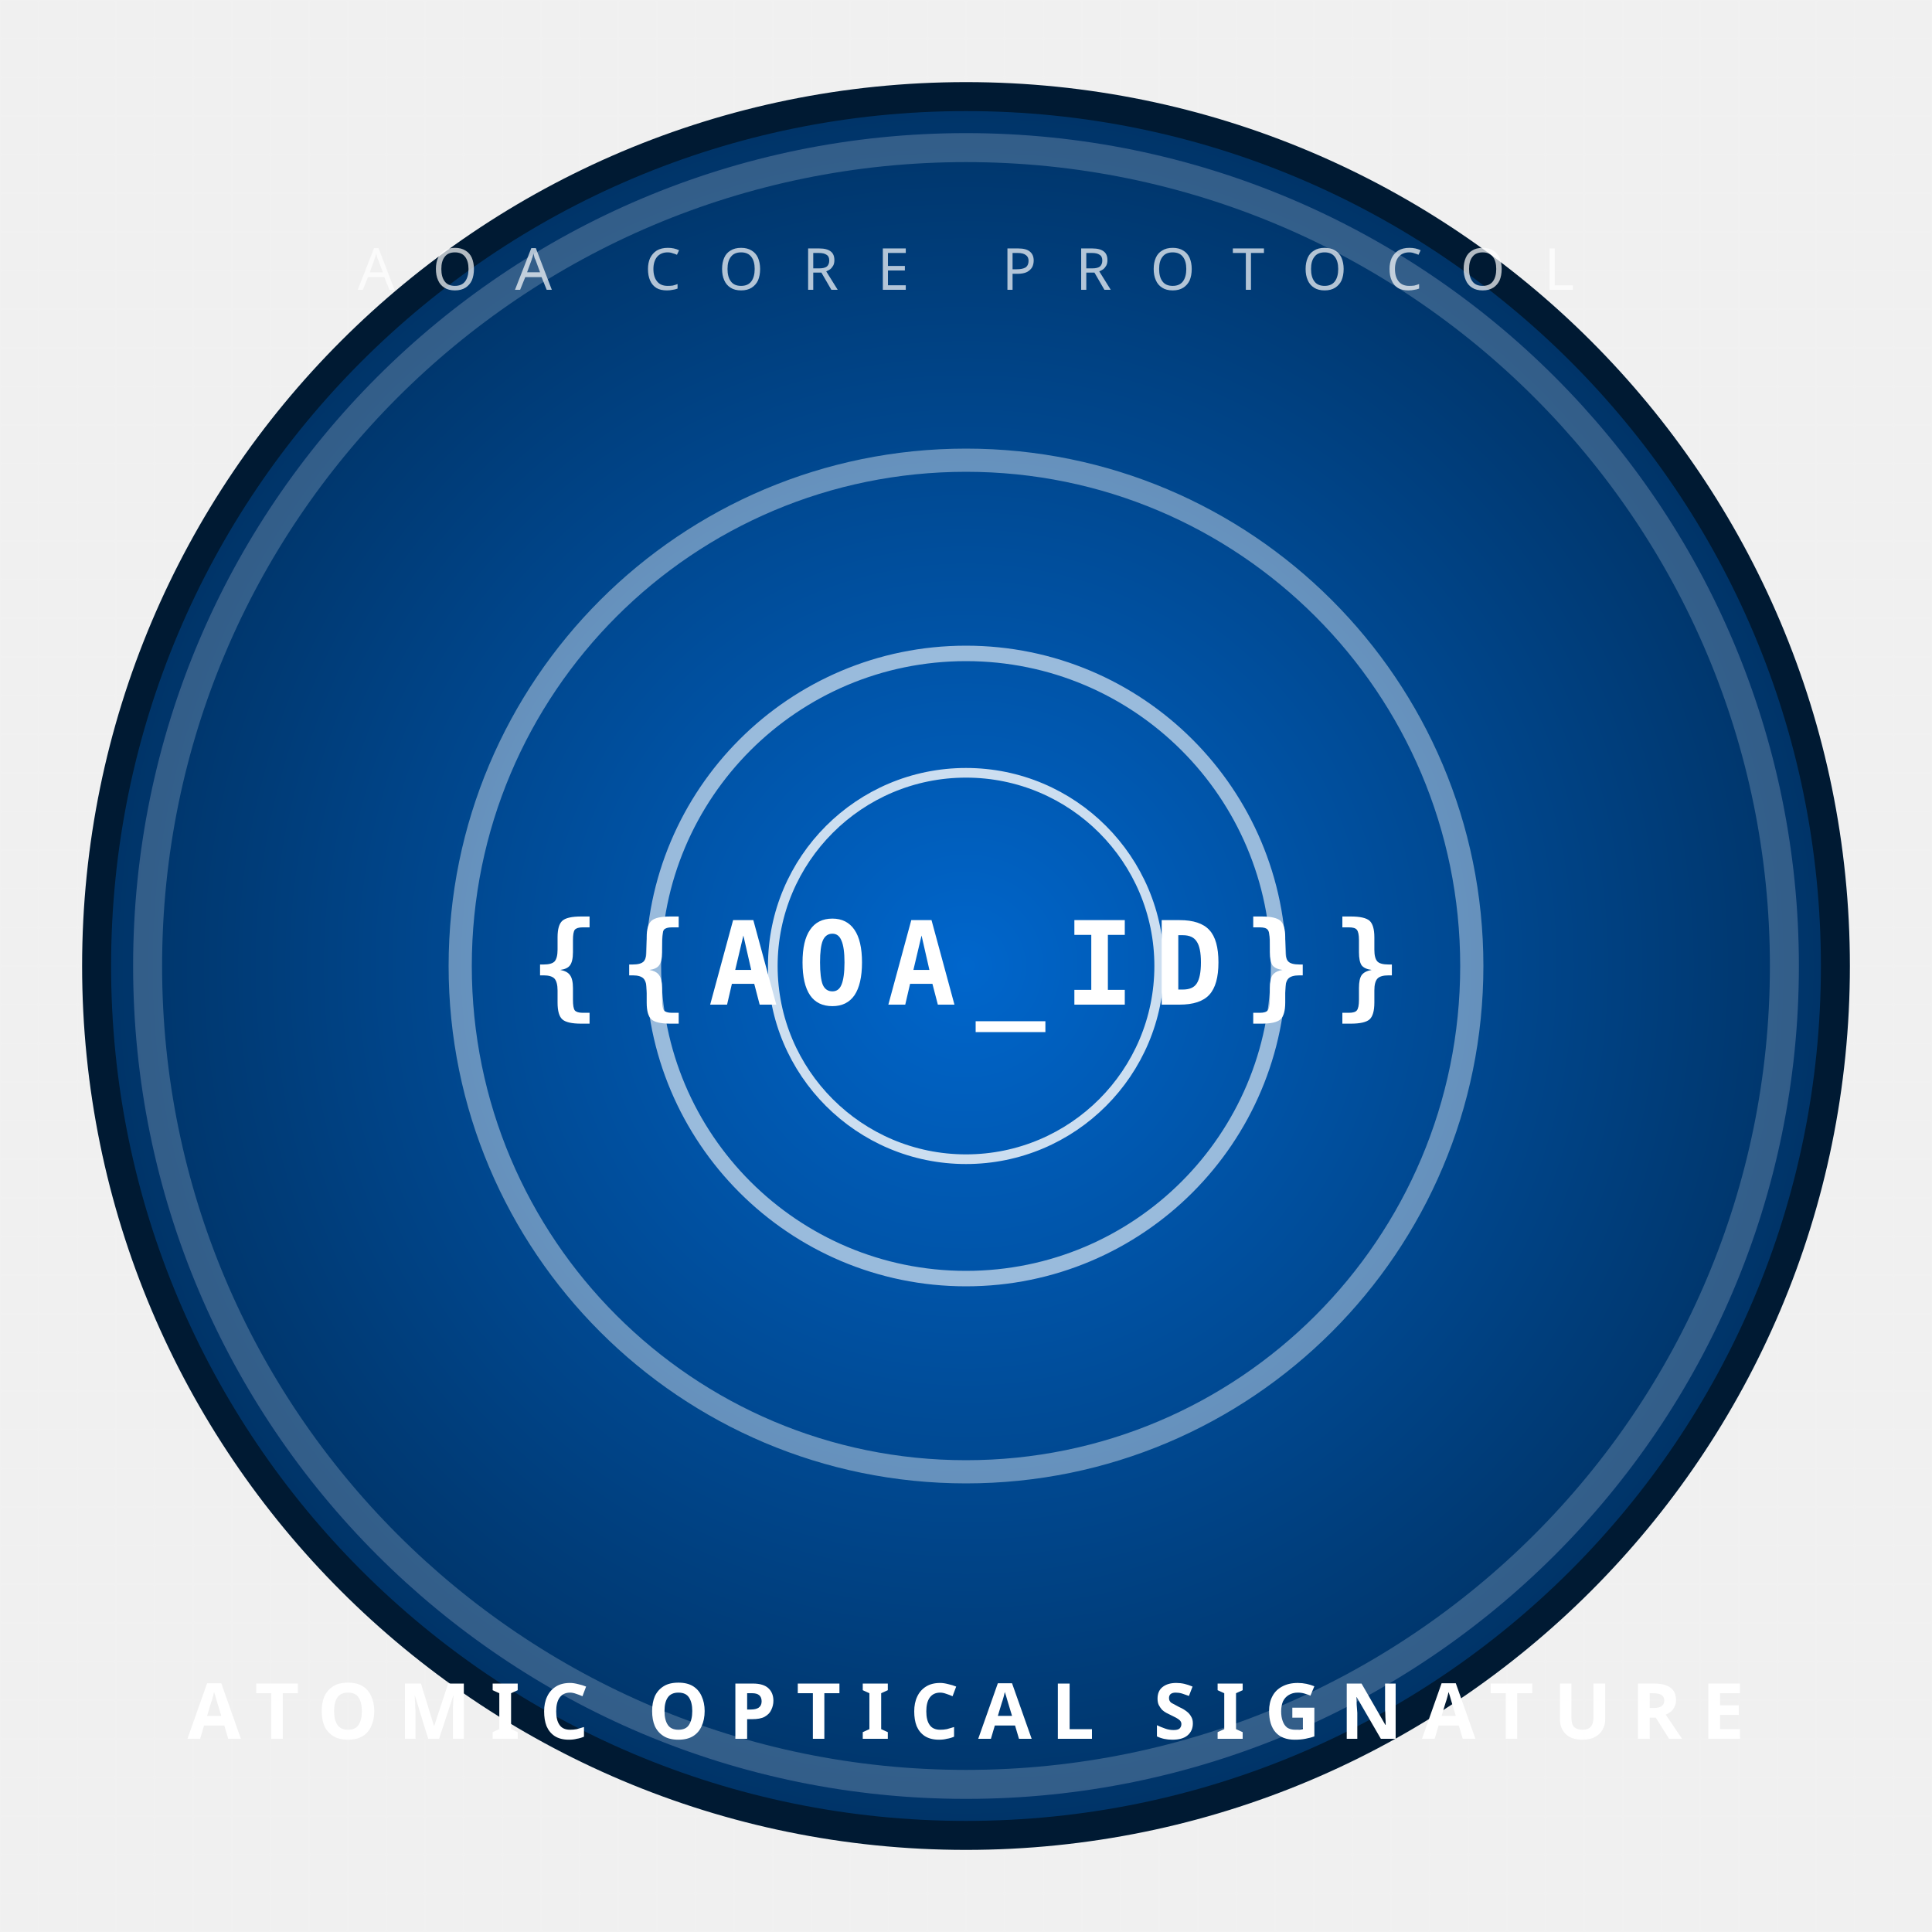
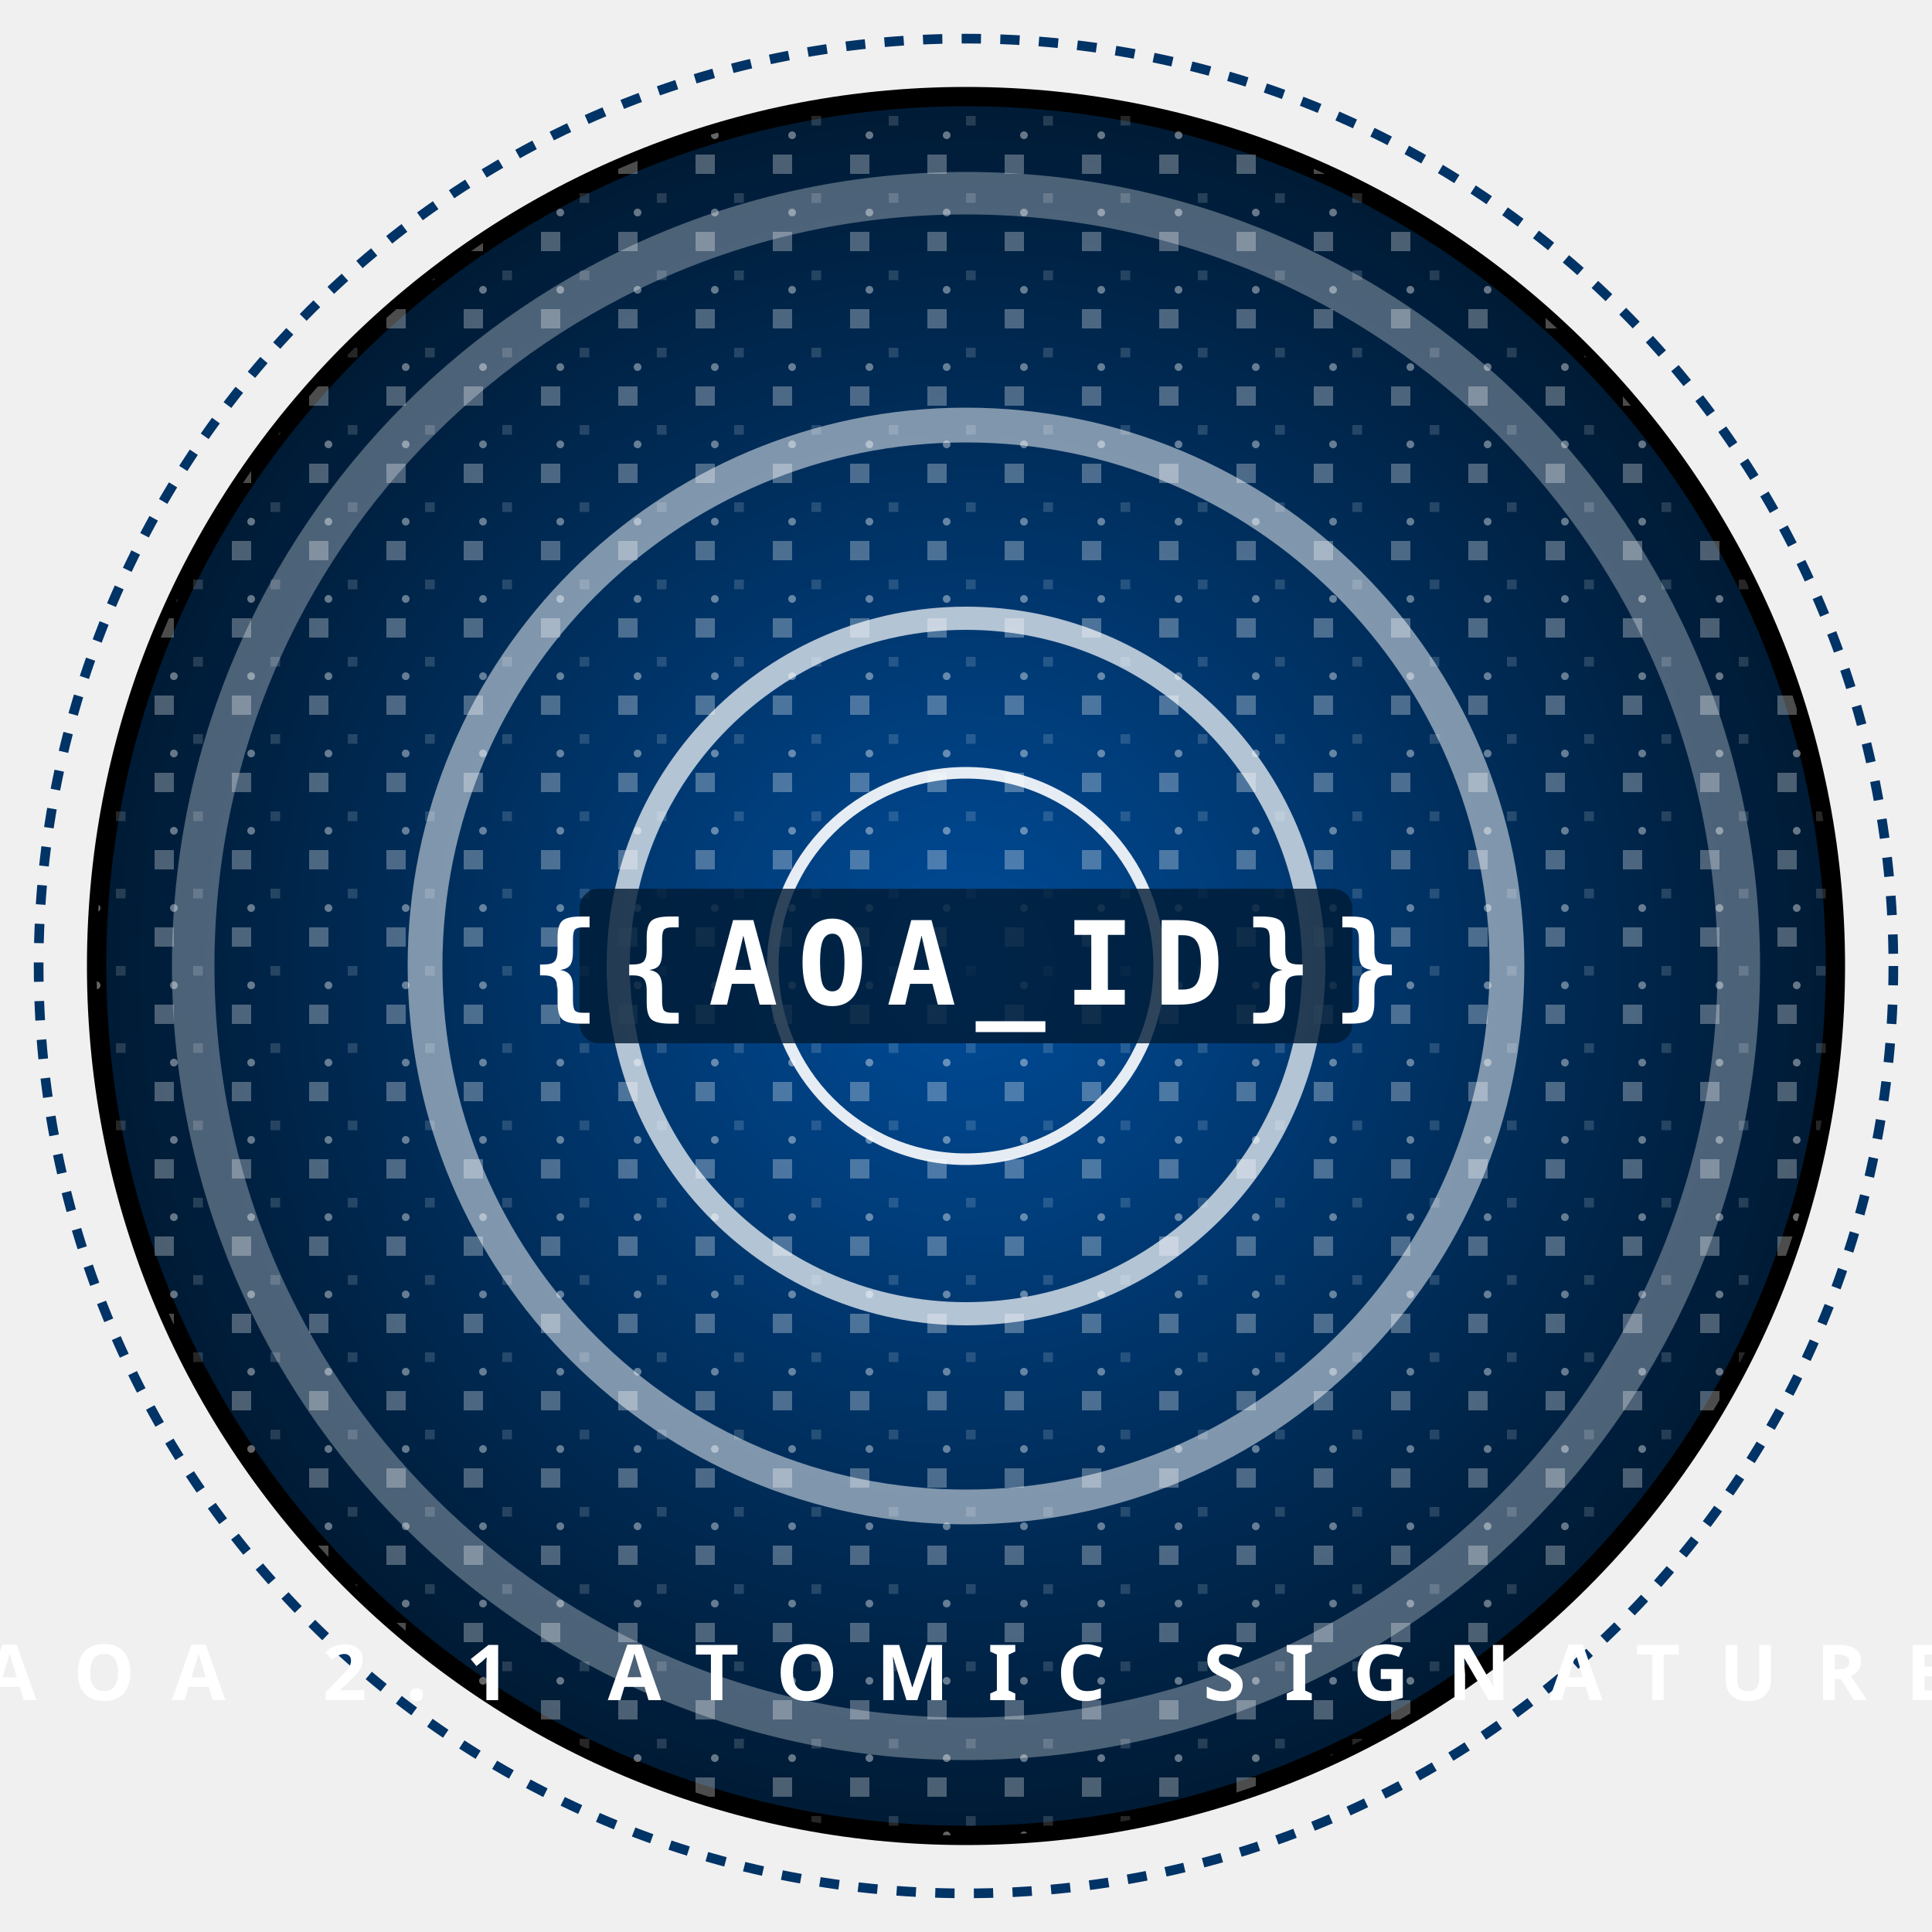
<svg xmlns="http://www.w3.org/2000/svg" viewBox="0 0 100 100">
  <defs>
    <radialGradient id="grad1" cx="50%" cy="50%" r="50%" fx="50%" fy="50%">
-       <stop offset="0%" style="stop-color:#0066CC;stop-opacity:1" />
-       <stop offset="100%" style="stop-color:#003366;stop-opacity:1" />
+       <stop offset="0%" style="stop-color:#004C99;stop-opacity:1" />
+       <stop offset="100%" style="stop-color:#001A33;stop-opacity:1" />
    </radialGradient>
-     <pattern id="grid" width="2" height="2" patternUnits="userSpaceOnUse">
-       <rect width="2" height="2" fill="none" stroke="white" stroke-width="0.1" opacity="0.1" />
+     <pattern id="dtm_matrix" width="4" height="4" patternUnits="userSpaceOnUse">
+       <rect x="0" y="0" width="1" height="1" fill="white" opacity="0.3" />
+       <rect x="2" y="2" width="0.5" height="0.5" fill="white" opacity="0.15" />
+       <circle cx="1" cy="3" r="0.2" fill="white" opacity="0.4" />
    </pattern>
  </defs>
-   <rect width="100" height="100" fill="url(#grid)" />
-   <circle cx="50" cy="50" r="45" fill="url(#grad1)" stroke="#001a33" stroke-width="1.5" />
-   <circle cx="50" cy="50" r="10" fill="none" stroke="white" stroke-width="0.5" opacity="0.8" />
-   <circle cx="50" cy="50" r="16.18" fill="none" stroke="white" stroke-width="0.8" opacity="0.6" />
-   <circle cx="50" cy="50" r="26.18" fill="none" stroke="white" stroke-width="1.2" opacity="0.4" />
-   <circle cx="50" cy="50" r="42.36" fill="none" stroke="white" stroke-width="1.5" opacity="0.2" />
+   <rect width="100" height="100" fill="#F0F0F0" />
+   <circle cx="50" cy="50" r="48" fill="none" stroke="#003366" stroke-width="0.5" stroke-dasharray="1,1" />
+   <circle cx="50" cy="50" r="45" fill="url(#grad1)" stroke="#000" stroke-width="1" />
+   <circle cx="50" cy="50" r="45" fill="url(#dtm_matrix)" />
+   <circle cx="50" cy="50" r="10" fill="none" stroke="white" stroke-width="0.6" opacity="0.9" />
+   <circle cx="50" cy="50" r="18" fill="none" stroke="white" stroke-width="1.2" opacity="0.7" />
+   <circle cx="50" cy="50" r="28" fill="none" stroke="white" stroke-width="1.8" opacity="0.5" />
+   <circle cx="50" cy="50" r="40" fill="none" stroke="white" stroke-width="2.2" opacity="0.3" />
+   <rect x="30" y="46" width="40" height="8" rx="1" fill="#001A33" opacity="0.8" />
  <text x="50" y="52" font-family="monospace" font-size="6" font-weight="bold" fill="white" text-anchor="middle" letter-spacing="1">{{AOA_ID}}</text>
-   <text x="50" y="15" font-family="sans-serif" font-size="3" fill="white" text-anchor="middle" opacity="0.7" letter-spacing="2">AOA CORE PROTOCOL</text>
-   <text x="50" y="90" font-family="sans-serif" font-size="4" font-weight="bold" fill="white" text-anchor="middle" letter-spacing="1">ATOMIC OPTICAL SIGNATURE</text>
+   <text x="50" y="88" font-family="sans-serif" font-size="4" font-weight="bold" fill="white" text-anchor="middle" letter-spacing="2">AOA 2.1 ATOMIC SIGNATURE</text>
</svg>
